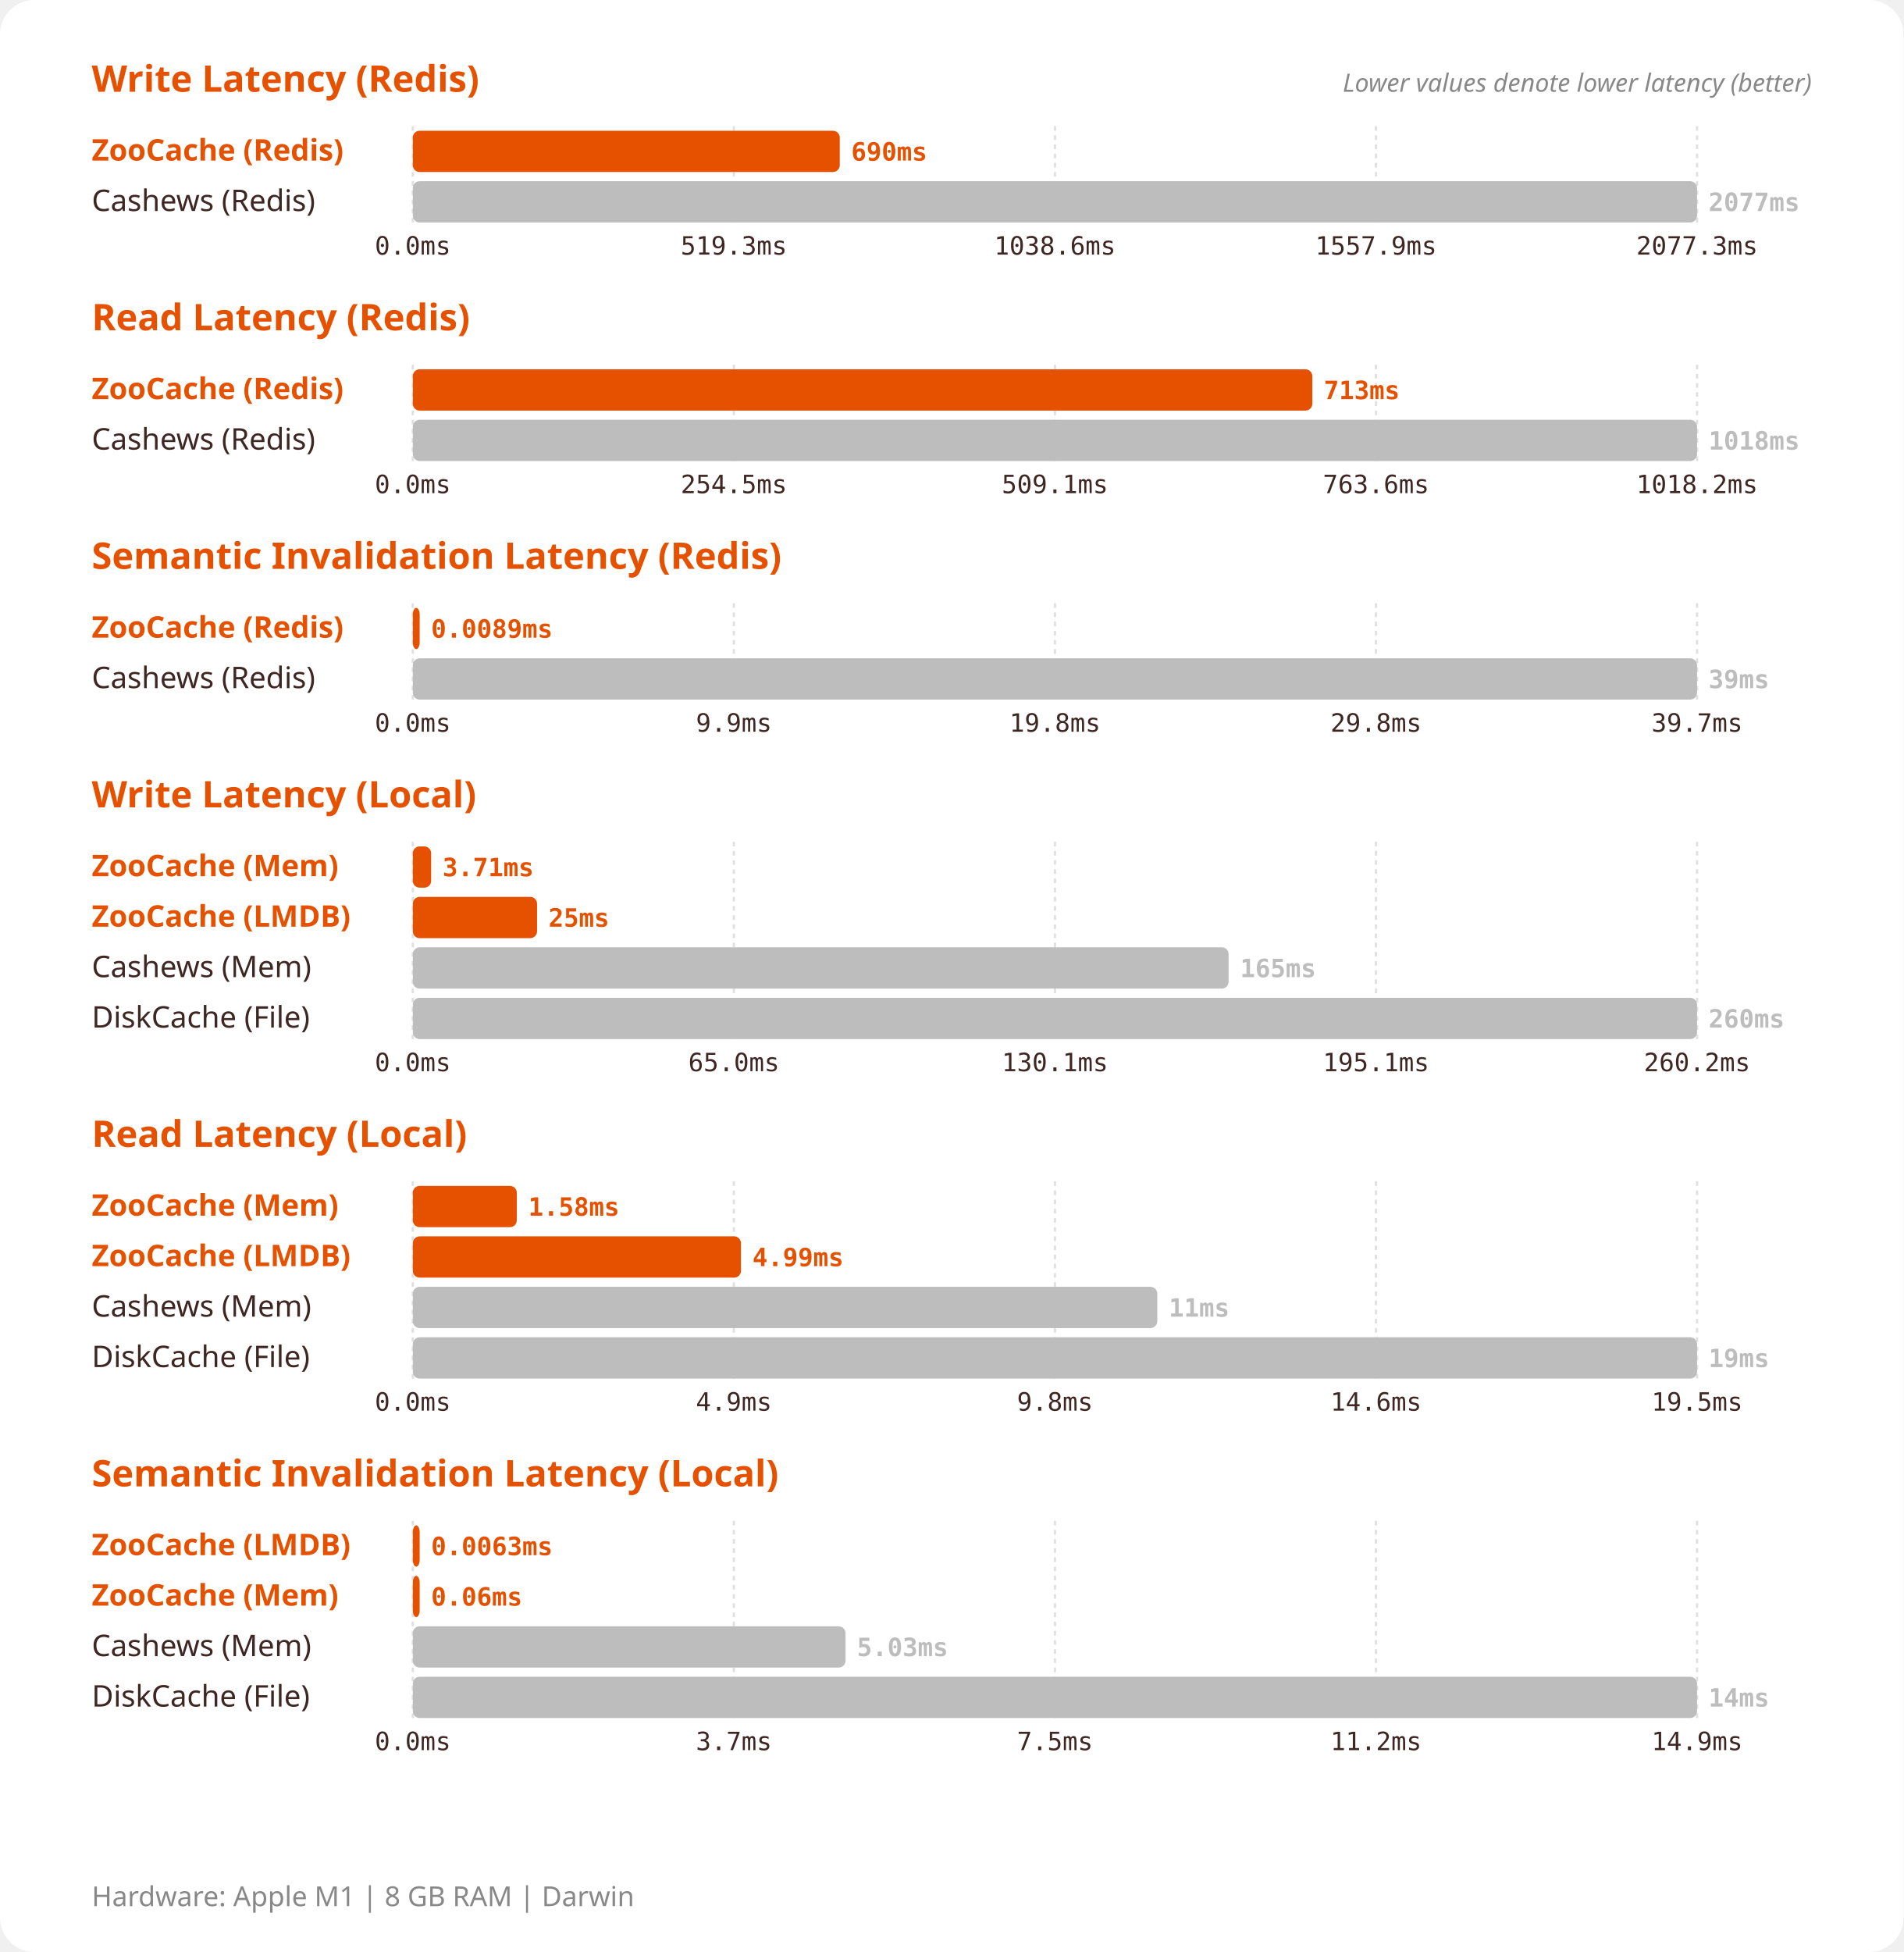
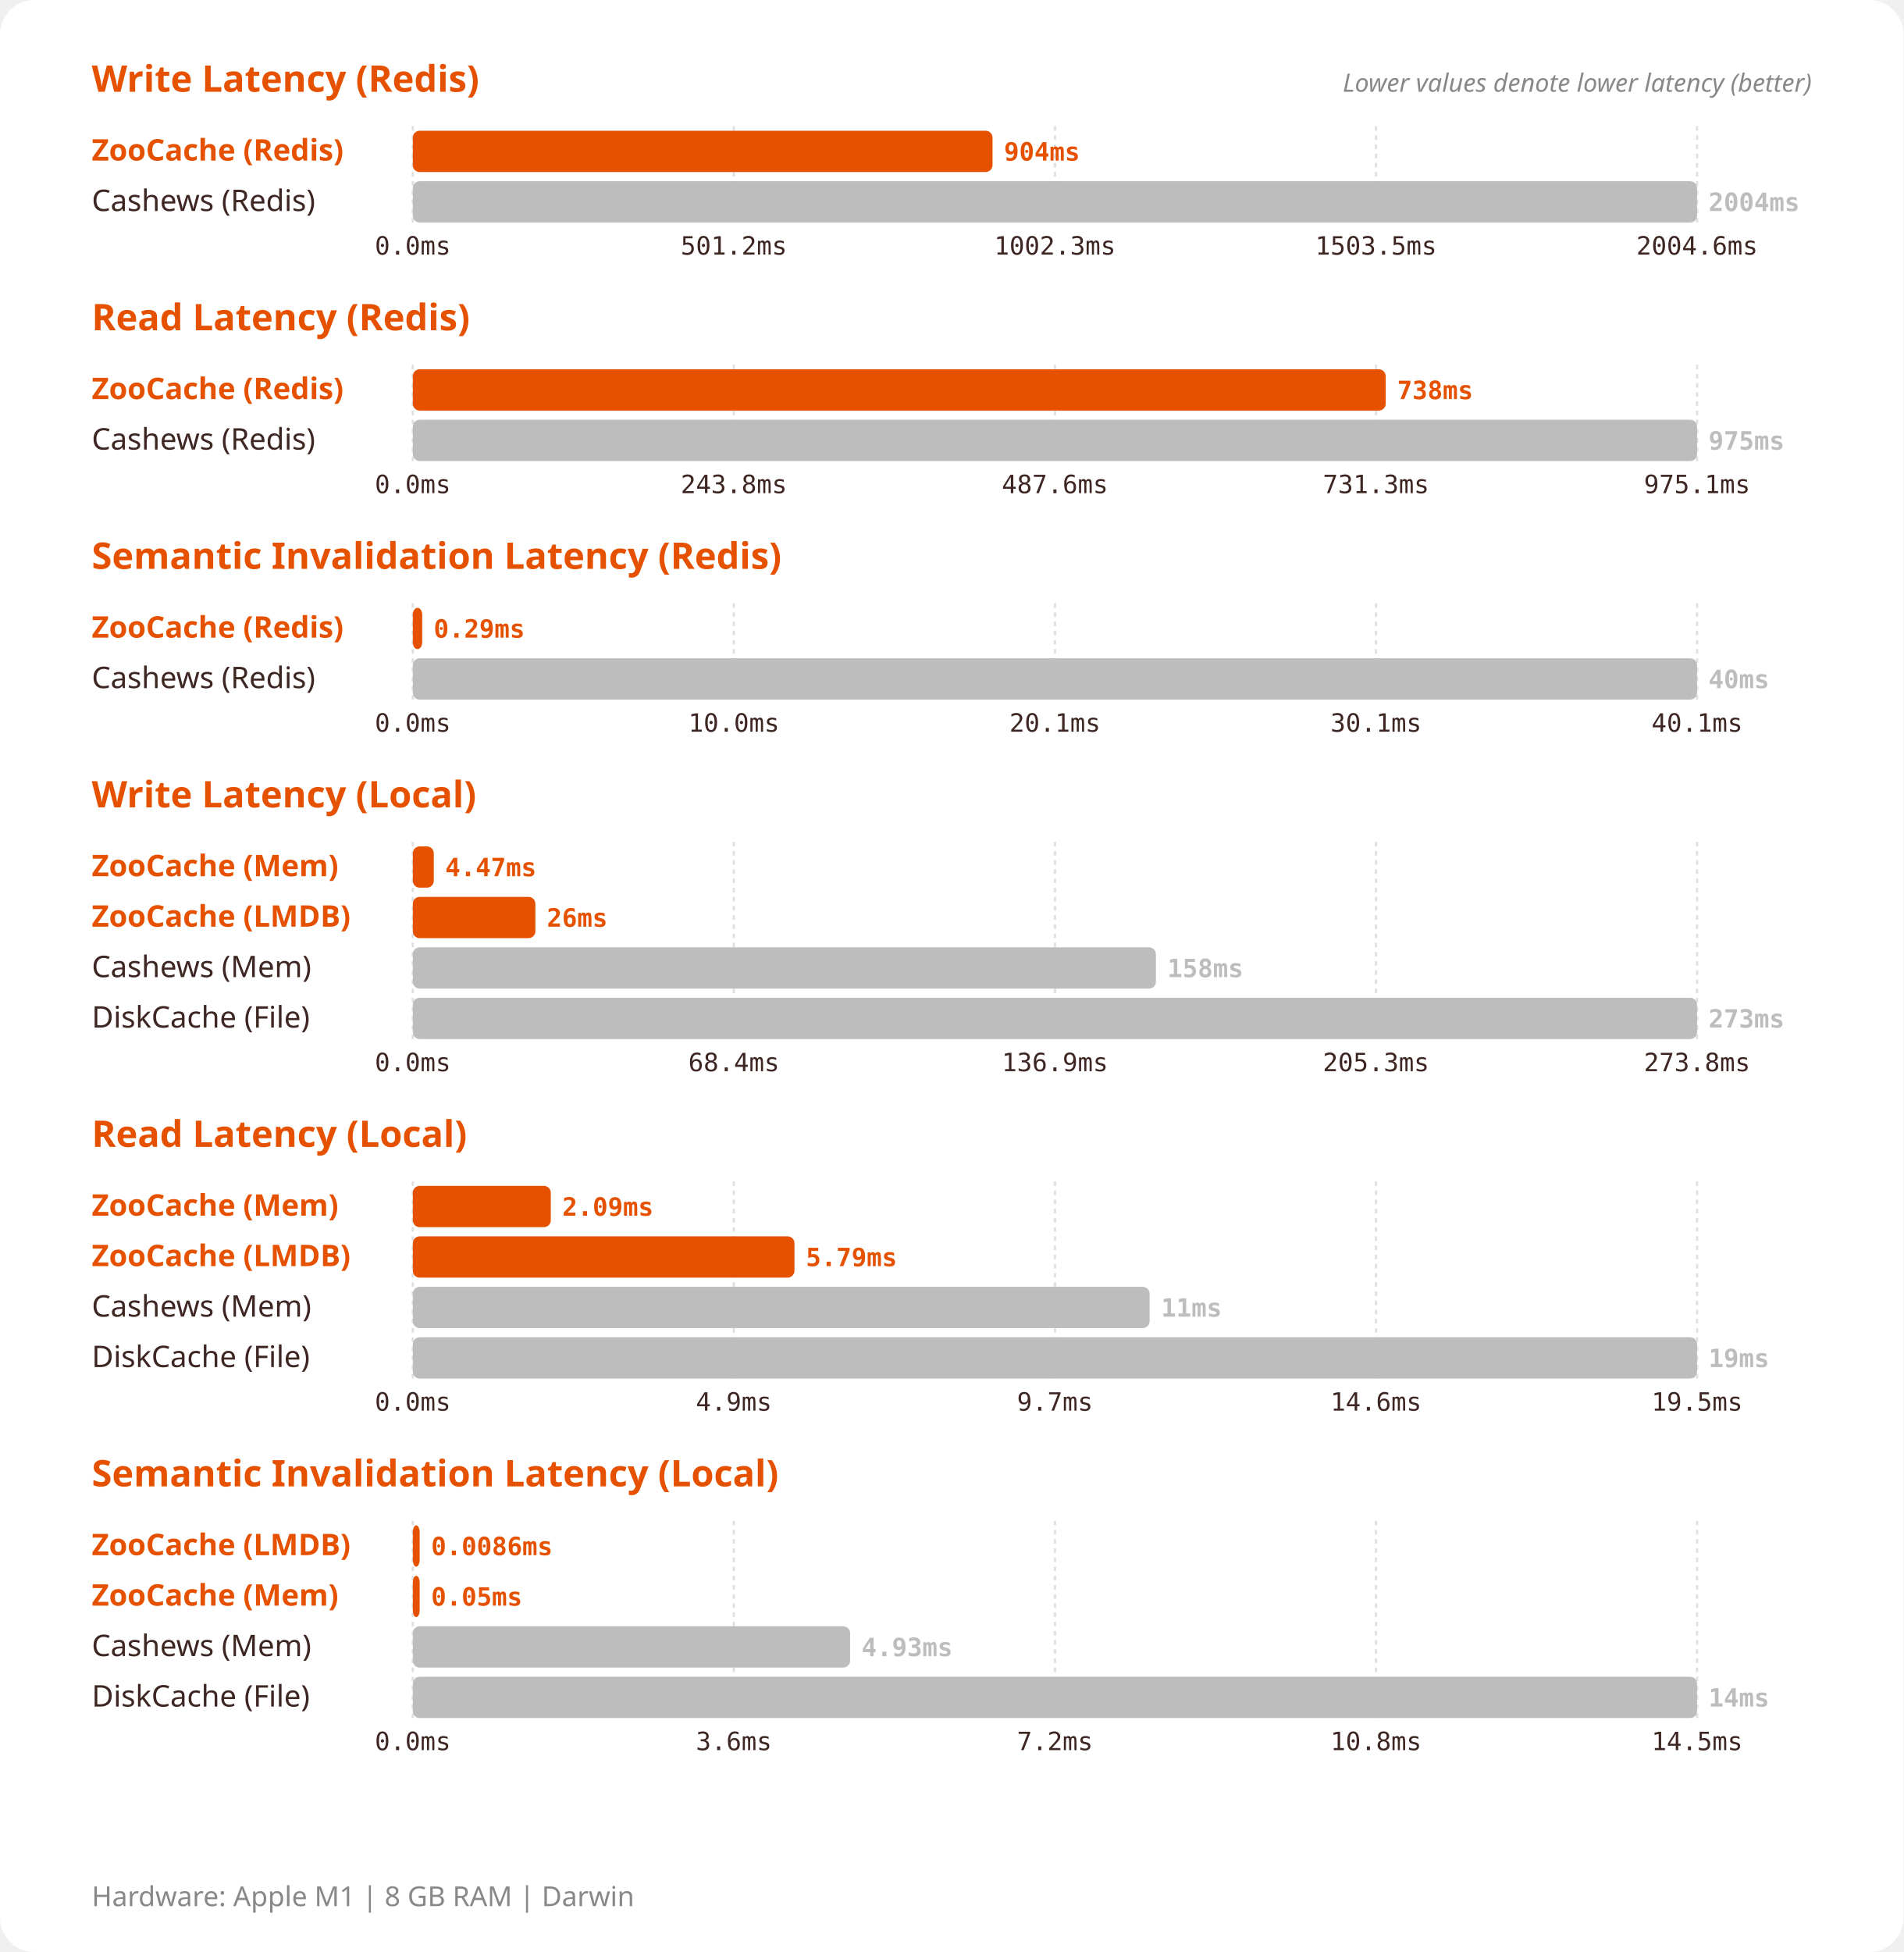
<svg xmlns="http://www.w3.org/2000/svg" width="830" height="851" viewBox="0 0 830 851">
  <style>
    .op-title { font-family: sans-serif; font-size: 16px; font-weight: bold; fill: #E65100; }
    .better-label { font-family: sans-serif; font-size: 11px; font-style: italic; fill: #888; }
    .axis-label { font-family: monospace; font-size: 11px; fill: #3E2723; }
    .lib-label { font-family: sans-serif; font-size: 13px; fill: #3E2723; }
    .zc-label { font-family: sans-serif; font-size: 13px; font-weight: bold; fill: #E65100; }
    .footer { font-family: sans-serif; font-size: 12px; fill: #888; }
  </style>
  <rect width="830" height="851" fill="#FFFFFF" rx="15" />
  <text x="790" y="40" class="better-label" text-anchor="end">Lower values denote lower latency (better)</text>
  <text x="40" y="40" class="op-title">Write Latency (Redis)</text>
  <line x1="180.0" y1="55" x2="180.0" y2="99" stroke="#E0E0E0" stroke-dasharray="2" />
  <text x="180.0" y="111" class="axis-label" text-anchor="middle">0.0ms</text>
  <line x1="320.0" y1="55" x2="320.0" y2="99" stroke="#E0E0E0" stroke-dasharray="2" />
-   <text x="320.0" y="111" class="axis-label" text-anchor="middle">519.3ms</text>
+   <text x="320.0" y="111" class="axis-label" text-anchor="middle">501.2ms</text>
  <line x1="460.0" y1="55" x2="460.0" y2="99" stroke="#E0E0E0" stroke-dasharray="2" />
-   <text x="460.0" y="111" class="axis-label" text-anchor="middle">1038.6ms</text>
+   <text x="460.0" y="111" class="axis-label" text-anchor="middle">1002.3ms</text>
  <line x1="600.0" y1="55" x2="600.0" y2="99" stroke="#E0E0E0" stroke-dasharray="2" />
-   <text x="600.0" y="111" class="axis-label" text-anchor="middle">1557.9ms</text>
+   <text x="600.0" y="111" class="axis-label" text-anchor="middle">1503.5ms</text>
  <line x1="740.0" y1="55" x2="740.0" y2="99" stroke="#E0E0E0" stroke-dasharray="2" />
-   <text x="740.0" y="111" class="axis-label" text-anchor="middle">2077.3ms</text>
+   <text x="740.0" y="111" class="axis-label" text-anchor="middle">2004.6ms</text>
  <text x="40" y="70" class="zc-label" text-anchor="start">ZooCache (Redis)</text>
-   <rect x="180" y="57" width="186.181" height="18" fill="#E65100" rx="3">
+   <rect x="180" y="57" width="252.787" height="18" fill="#E65100" rx="3">
    <animate attributeName="opacity" values="1;0.8;1" dur="2s" repeatCount="indefinite" />
  </rect>
-   <text x="371.181" y="70" class="axis-label" style="fill: #E65100; font-weight: bold;">690ms</text>
+   <text x="437.787" y="70" class="axis-label" style="fill: #E65100; font-weight: bold;">904ms</text>
  <text x="40" y="92" class="lib-label" text-anchor="start">Cashews (Redis)</text>
  <rect x="180" y="79" width="560.0" height="18" fill="#BDBDBD" rx="3">
  </rect>
-   <text x="745.0" y="92" class="axis-label" style="fill: #BDBDBD; font-weight: bold;">2077ms</text>
+   <text x="745.0" y="92" class="axis-label" style="fill: #BDBDBD; font-weight: bold;">2004ms</text>
  <text x="40" y="144" class="op-title">Read Latency (Redis)</text>
  <line x1="180.0" y1="159" x2="180.0" y2="203" stroke="#E0E0E0" stroke-dasharray="2" />
  <text x="180.0" y="215" class="axis-label" text-anchor="middle">0.0ms</text>
  <line x1="320.0" y1="159" x2="320.0" y2="203" stroke="#E0E0E0" stroke-dasharray="2" />
-   <text x="320.0" y="215" class="axis-label" text-anchor="middle">254.5ms</text>
+   <text x="320.0" y="215" class="axis-label" text-anchor="middle">243.8ms</text>
  <line x1="460.0" y1="159" x2="460.0" y2="203" stroke="#E0E0E0" stroke-dasharray="2" />
-   <text x="460.0" y="215" class="axis-label" text-anchor="middle">509.1ms</text>
+   <text x="460.0" y="215" class="axis-label" text-anchor="middle">487.6ms</text>
  <line x1="600.0" y1="159" x2="600.0" y2="203" stroke="#E0E0E0" stroke-dasharray="2" />
-   <text x="600.0" y="215" class="axis-label" text-anchor="middle">763.6ms</text>
+   <text x="600.0" y="215" class="axis-label" text-anchor="middle">731.3ms</text>
  <line x1="740.0" y1="159" x2="740.0" y2="203" stroke="#E0E0E0" stroke-dasharray="2" />
-   <text x="740.0" y="215" class="axis-label" text-anchor="middle">1018.2ms</text>
+   <text x="740.0" y="215" class="axis-label" text-anchor="middle">975.1ms</text>
  <text x="40" y="174" class="zc-label" text-anchor="start">ZooCache (Redis)</text>
-   <rect x="180" y="161" width="392.244" height="18" fill="#E65100" rx="3">
+   <rect x="180" y="161" width="424.228" height="18" fill="#E65100" rx="3">
    <animate attributeName="opacity" values="1;0.8;1" dur="2s" repeatCount="indefinite" />
  </rect>
-   <text x="577.244" y="174" class="axis-label" style="fill: #E65100; font-weight: bold;">713ms</text>
+   <text x="609.228" y="174" class="axis-label" style="fill: #E65100; font-weight: bold;">738ms</text>
  <text x="40" y="196" class="lib-label" text-anchor="start">Cashews (Redis)</text>
  <rect x="180" y="183" width="560.0" height="18" fill="#BDBDBD" rx="3">
  </rect>
-   <text x="745.0" y="196" class="axis-label" style="fill: #BDBDBD; font-weight: bold;">1018ms</text>
+   <text x="745.0" y="196" class="axis-label" style="fill: #BDBDBD; font-weight: bold;">975ms</text>
  <text x="40" y="248" class="op-title">Semantic Invalidation Latency (Redis)</text>
  <line x1="180.0" y1="263" x2="180.0" y2="307" stroke="#E0E0E0" stroke-dasharray="2" />
  <text x="180.0" y="319" class="axis-label" text-anchor="middle">0.0ms</text>
  <line x1="320.0" y1="263" x2="320.0" y2="307" stroke="#E0E0E0" stroke-dasharray="2" />
-   <text x="320.0" y="319" class="axis-label" text-anchor="middle">9.9ms</text>
+   <text x="320.0" y="319" class="axis-label" text-anchor="middle">10.0ms</text>
  <line x1="460.0" y1="263" x2="460.0" y2="307" stroke="#E0E0E0" stroke-dasharray="2" />
-   <text x="460.0" y="319" class="axis-label" text-anchor="middle">19.8ms</text>
+   <text x="460.0" y="319" class="axis-label" text-anchor="middle">20.1ms</text>
  <line x1="600.0" y1="263" x2="600.0" y2="307" stroke="#E0E0E0" stroke-dasharray="2" />
-   <text x="600.0" y="319" class="axis-label" text-anchor="middle">29.8ms</text>
+   <text x="600.0" y="319" class="axis-label" text-anchor="middle">30.1ms</text>
  <line x1="740.0" y1="263" x2="740.0" y2="307" stroke="#E0E0E0" stroke-dasharray="2" />
-   <text x="740.0" y="319" class="axis-label" text-anchor="middle">39.7ms</text>
+   <text x="740.0" y="319" class="axis-label" text-anchor="middle">40.1ms</text>
  <text x="40" y="278" class="zc-label" text-anchor="start">ZooCache (Redis)</text>
-   <rect x="180" y="265" width="3" height="18" fill="#E65100" rx="3">
+   <rect x="180" y="265" width="4.11" height="18" fill="#E65100" rx="3">
    <animate attributeName="opacity" values="1;0.8;1" dur="2s" repeatCount="indefinite" />
  </rect>
-   <text x="188" y="278" class="axis-label" style="fill: #E65100; font-weight: bold;">0.0089ms</text>
+   <text x="189.11" y="278" class="axis-label" style="fill: #E65100; font-weight: bold;">0.29ms</text>
  <text x="40" y="300" class="lib-label" text-anchor="start">Cashews (Redis)</text>
  <rect x="180" y="287" width="560.0" height="18" fill="#BDBDBD" rx="3">
  </rect>
-   <text x="745.0" y="300" class="axis-label" style="fill: #BDBDBD; font-weight: bold;">39ms</text>
+   <text x="745.0" y="300" class="axis-label" style="fill: #BDBDBD; font-weight: bold;">40ms</text>
  <text x="40" y="352" class="op-title">Write Latency (Local)</text>
  <line x1="180.0" y1="367" x2="180.0" y2="455" stroke="#E0E0E0" stroke-dasharray="2" />
  <text x="180.0" y="467" class="axis-label" text-anchor="middle">0.0ms</text>
  <line x1="320.0" y1="367" x2="320.0" y2="455" stroke="#E0E0E0" stroke-dasharray="2" />
-   <text x="320.0" y="467" class="axis-label" text-anchor="middle">65.0ms</text>
+   <text x="320.0" y="467" class="axis-label" text-anchor="middle">68.4ms</text>
  <line x1="460.0" y1="367" x2="460.0" y2="455" stroke="#E0E0E0" stroke-dasharray="2" />
-   <text x="460.0" y="467" class="axis-label" text-anchor="middle">130.1ms</text>
+   <text x="460.0" y="467" class="axis-label" text-anchor="middle">136.9ms</text>
  <line x1="600.0" y1="367" x2="600.0" y2="455" stroke="#E0E0E0" stroke-dasharray="2" />
-   <text x="600.0" y="467" class="axis-label" text-anchor="middle">195.1ms</text>
+   <text x="600.0" y="467" class="axis-label" text-anchor="middle">205.3ms</text>
  <line x1="740.0" y1="367" x2="740.0" y2="455" stroke="#E0E0E0" stroke-dasharray="2" />
-   <text x="740.0" y="467" class="axis-label" text-anchor="middle">260.2ms</text>
+   <text x="740.0" y="467" class="axis-label" text-anchor="middle">273.8ms</text>
  <text x="40" y="382" class="zc-label" text-anchor="start">ZooCache (Mem)</text>
-   <rect x="180" y="369" width="7.996" height="18" fill="#E65100" rx="3">
+   <rect x="180" y="369" width="9.147" height="18" fill="#E65100" rx="3">
    <animate attributeName="opacity" values="1;0.8;1" dur="2s" repeatCount="indefinite" />
  </rect>
-   <text x="192.996" y="382" class="axis-label" style="fill: #E65100; font-weight: bold;">3.71ms</text>
+   <text x="194.147" y="382" class="axis-label" style="fill: #E65100; font-weight: bold;">4.47ms</text>
  <text x="40" y="404" class="zc-label" text-anchor="start">ZooCache (LMDB)</text>
-   <rect x="180" y="391" width="54.188" height="18" fill="#E65100" rx="3">
+   <rect x="180" y="391" width="53.446" height="18" fill="#E65100" rx="3">
    <animate attributeName="opacity" values="1;0.8;1" dur="2s" repeatCount="indefinite" />
  </rect>
-   <text x="239.188" y="404" class="axis-label" style="fill: #E65100; font-weight: bold;">25ms</text>
+   <text x="238.446" y="404" class="axis-label" style="fill: #E65100; font-weight: bold;">26ms</text>
  <text x="40" y="426" class="lib-label" text-anchor="start">Cashews (Mem)</text>
-   <rect x="180" y="413" width="355.731" height="18" fill="#BDBDBD" rx="3">
+   <rect x="180" y="413" width="324.029" height="18" fill="#BDBDBD" rx="3">
  </rect>
-   <text x="540.731" y="426" class="axis-label" style="fill: #BDBDBD; font-weight: bold;">165ms</text>
+   <text x="509.029" y="426" class="axis-label" style="fill: #BDBDBD; font-weight: bold;">158ms</text>
  <text x="40" y="448" class="lib-label" text-anchor="start">DiskCache (File)</text>
  <rect x="180" y="435" width="560.0" height="18" fill="#BDBDBD" rx="3">
  </rect>
-   <text x="745.0" y="448" class="axis-label" style="fill: #BDBDBD; font-weight: bold;">260ms</text>
+   <text x="745.0" y="448" class="axis-label" style="fill: #BDBDBD; font-weight: bold;">273ms</text>
  <text x="40" y="500" class="op-title">Read Latency (Local)</text>
  <line x1="180.0" y1="515" x2="180.0" y2="603" stroke="#E0E0E0" stroke-dasharray="2" />
  <text x="180.0" y="615" class="axis-label" text-anchor="middle">0.0ms</text>
  <line x1="320.0" y1="515" x2="320.0" y2="603" stroke="#E0E0E0" stroke-dasharray="2" />
  <text x="320.0" y="615" class="axis-label" text-anchor="middle">4.9ms</text>
  <line x1="460.0" y1="515" x2="460.0" y2="603" stroke="#E0E0E0" stroke-dasharray="2" />
-   <text x="460.0" y="615" class="axis-label" text-anchor="middle">9.8ms</text>
+   <text x="460.0" y="615" class="axis-label" text-anchor="middle">9.7ms</text>
  <line x1="600.0" y1="515" x2="600.0" y2="603" stroke="#E0E0E0" stroke-dasharray="2" />
  <text x="600.0" y="615" class="axis-label" text-anchor="middle">14.6ms</text>
  <line x1="740.0" y1="515" x2="740.0" y2="603" stroke="#E0E0E0" stroke-dasharray="2" />
  <text x="740.0" y="615" class="axis-label" text-anchor="middle">19.5ms</text>
  <text x="40" y="530" class="zc-label" text-anchor="start">ZooCache (Mem)</text>
-   <rect x="180" y="517" width="45.35" height="18" fill="#E65100" rx="3">
+   <rect x="180" y="517" width="60.173" height="18" fill="#E65100" rx="3">
    <animate attributeName="opacity" values="1;0.8;1" dur="2s" repeatCount="indefinite" />
  </rect>
-   <text x="230.35" y="530" class="axis-label" style="fill: #E65100; font-weight: bold;">1.58ms</text>
+   <text x="245.173" y="530" class="axis-label" style="fill: #E65100; font-weight: bold;">2.09ms</text>
  <text x="40" y="552" class="zc-label" text-anchor="start">ZooCache (LMDB)</text>
-   <rect x="180" y="539" width="143.101" height="18" fill="#E65100" rx="3">
+   <rect x="180" y="539" width="166.427" height="18" fill="#E65100" rx="3">
    <animate attributeName="opacity" values="1;0.8;1" dur="2s" repeatCount="indefinite" />
  </rect>
-   <text x="328.101" y="552" class="axis-label" style="fill: #E65100; font-weight: bold;">4.99ms</text>
+   <text x="351.427" y="552" class="axis-label" style="fill: #E65100; font-weight: bold;">5.79ms</text>
  <text x="40" y="574" class="lib-label" text-anchor="start">Cashews (Mem)</text>
-   <rect x="180" y="561" width="324.636" height="18" fill="#BDBDBD" rx="3">
+   <rect x="180" y="561" width="321.284" height="18" fill="#BDBDBD" rx="3">
  </rect>
-   <text x="509.636" y="574" class="axis-label" style="fill: #BDBDBD; font-weight: bold;">11ms</text>
+   <text x="506.284" y="574" class="axis-label" style="fill: #BDBDBD; font-weight: bold;">11ms</text>
  <text x="40" y="596" class="lib-label" text-anchor="start">DiskCache (File)</text>
  <rect x="180" y="583" width="560.0" height="18" fill="#BDBDBD" rx="3">
  </rect>
  <text x="745.0" y="596" class="axis-label" style="fill: #BDBDBD; font-weight: bold;">19ms</text>
  <text x="40" y="648" class="op-title">Semantic Invalidation Latency (Local)</text>
  <line x1="180.0" y1="663" x2="180.0" y2="751" stroke="#E0E0E0" stroke-dasharray="2" />
  <text x="180.0" y="763" class="axis-label" text-anchor="middle">0.0ms</text>
  <line x1="320.0" y1="663" x2="320.0" y2="751" stroke="#E0E0E0" stroke-dasharray="2" />
-   <text x="320.0" y="763" class="axis-label" text-anchor="middle">3.7ms</text>
+   <text x="320.0" y="763" class="axis-label" text-anchor="middle">3.6ms</text>
  <line x1="460.0" y1="663" x2="460.0" y2="751" stroke="#E0E0E0" stroke-dasharray="2" />
-   <text x="460.0" y="763" class="axis-label" text-anchor="middle">7.5ms</text>
+   <text x="460.0" y="763" class="axis-label" text-anchor="middle">7.2ms</text>
  <line x1="600.0" y1="663" x2="600.0" y2="751" stroke="#E0E0E0" stroke-dasharray="2" />
-   <text x="600.0" y="763" class="axis-label" text-anchor="middle">11.2ms</text>
+   <text x="600.0" y="763" class="axis-label" text-anchor="middle">10.8ms</text>
  <line x1="740.0" y1="663" x2="740.0" y2="751" stroke="#E0E0E0" stroke-dasharray="2" />
-   <text x="740.0" y="763" class="axis-label" text-anchor="middle">14.9ms</text>
+   <text x="740.0" y="763" class="axis-label" text-anchor="middle">14.5ms</text>
  <text x="40" y="678" class="zc-label" text-anchor="start">ZooCache (LMDB)</text>
  <rect x="180" y="665" width="3" height="18" fill="#E65100" rx="3">
    <animate attributeName="opacity" values="1;0.8;1" dur="2s" repeatCount="indefinite" />
  </rect>
-   <text x="188" y="678" class="axis-label" style="fill: #E65100; font-weight: bold;">0.0063ms</text>
+   <text x="188" y="678" class="axis-label" style="fill: #E65100; font-weight: bold;">0.0086ms</text>
  <text x="40" y="700" class="zc-label" text-anchor="start">ZooCache (Mem)</text>
  <rect x="180" y="687" width="3" height="18" fill="#E65100" rx="3">
    <animate attributeName="opacity" values="1;0.8;1" dur="2s" repeatCount="indefinite" />
  </rect>
-   <text x="188" y="700" class="axis-label" style="fill: #E65100; font-weight: bold;">0.06ms</text>
+   <text x="188" y="700" class="axis-label" style="fill: #E65100; font-weight: bold;">0.05ms</text>
  <text x="40" y="722" class="lib-label" text-anchor="start">Cashews (Mem)</text>
-   <rect x="180" y="709" width="188.688" height="18" fill="#BDBDBD" rx="3">
+   <rect x="180" y="709" width="190.683" height="18" fill="#BDBDBD" rx="3">
  </rect>
-   <text x="373.688" y="722" class="axis-label" style="fill: #BDBDBD; font-weight: bold;">5.03ms</text>
+   <text x="375.683" y="722" class="axis-label" style="fill: #BDBDBD; font-weight: bold;">4.93ms</text>
  <text x="40" y="744" class="lib-label" text-anchor="start">DiskCache (File)</text>
  <rect x="180" y="731" width="560.0" height="18" fill="#BDBDBD" rx="3">
  </rect>
  <text x="745.0" y="744" class="axis-label" style="fill: #BDBDBD; font-weight: bold;">14ms</text>
  <text x="40" y="831" class="footer">Hardware: Apple M1 | 8 GB RAM | Darwin</text>
</svg>
